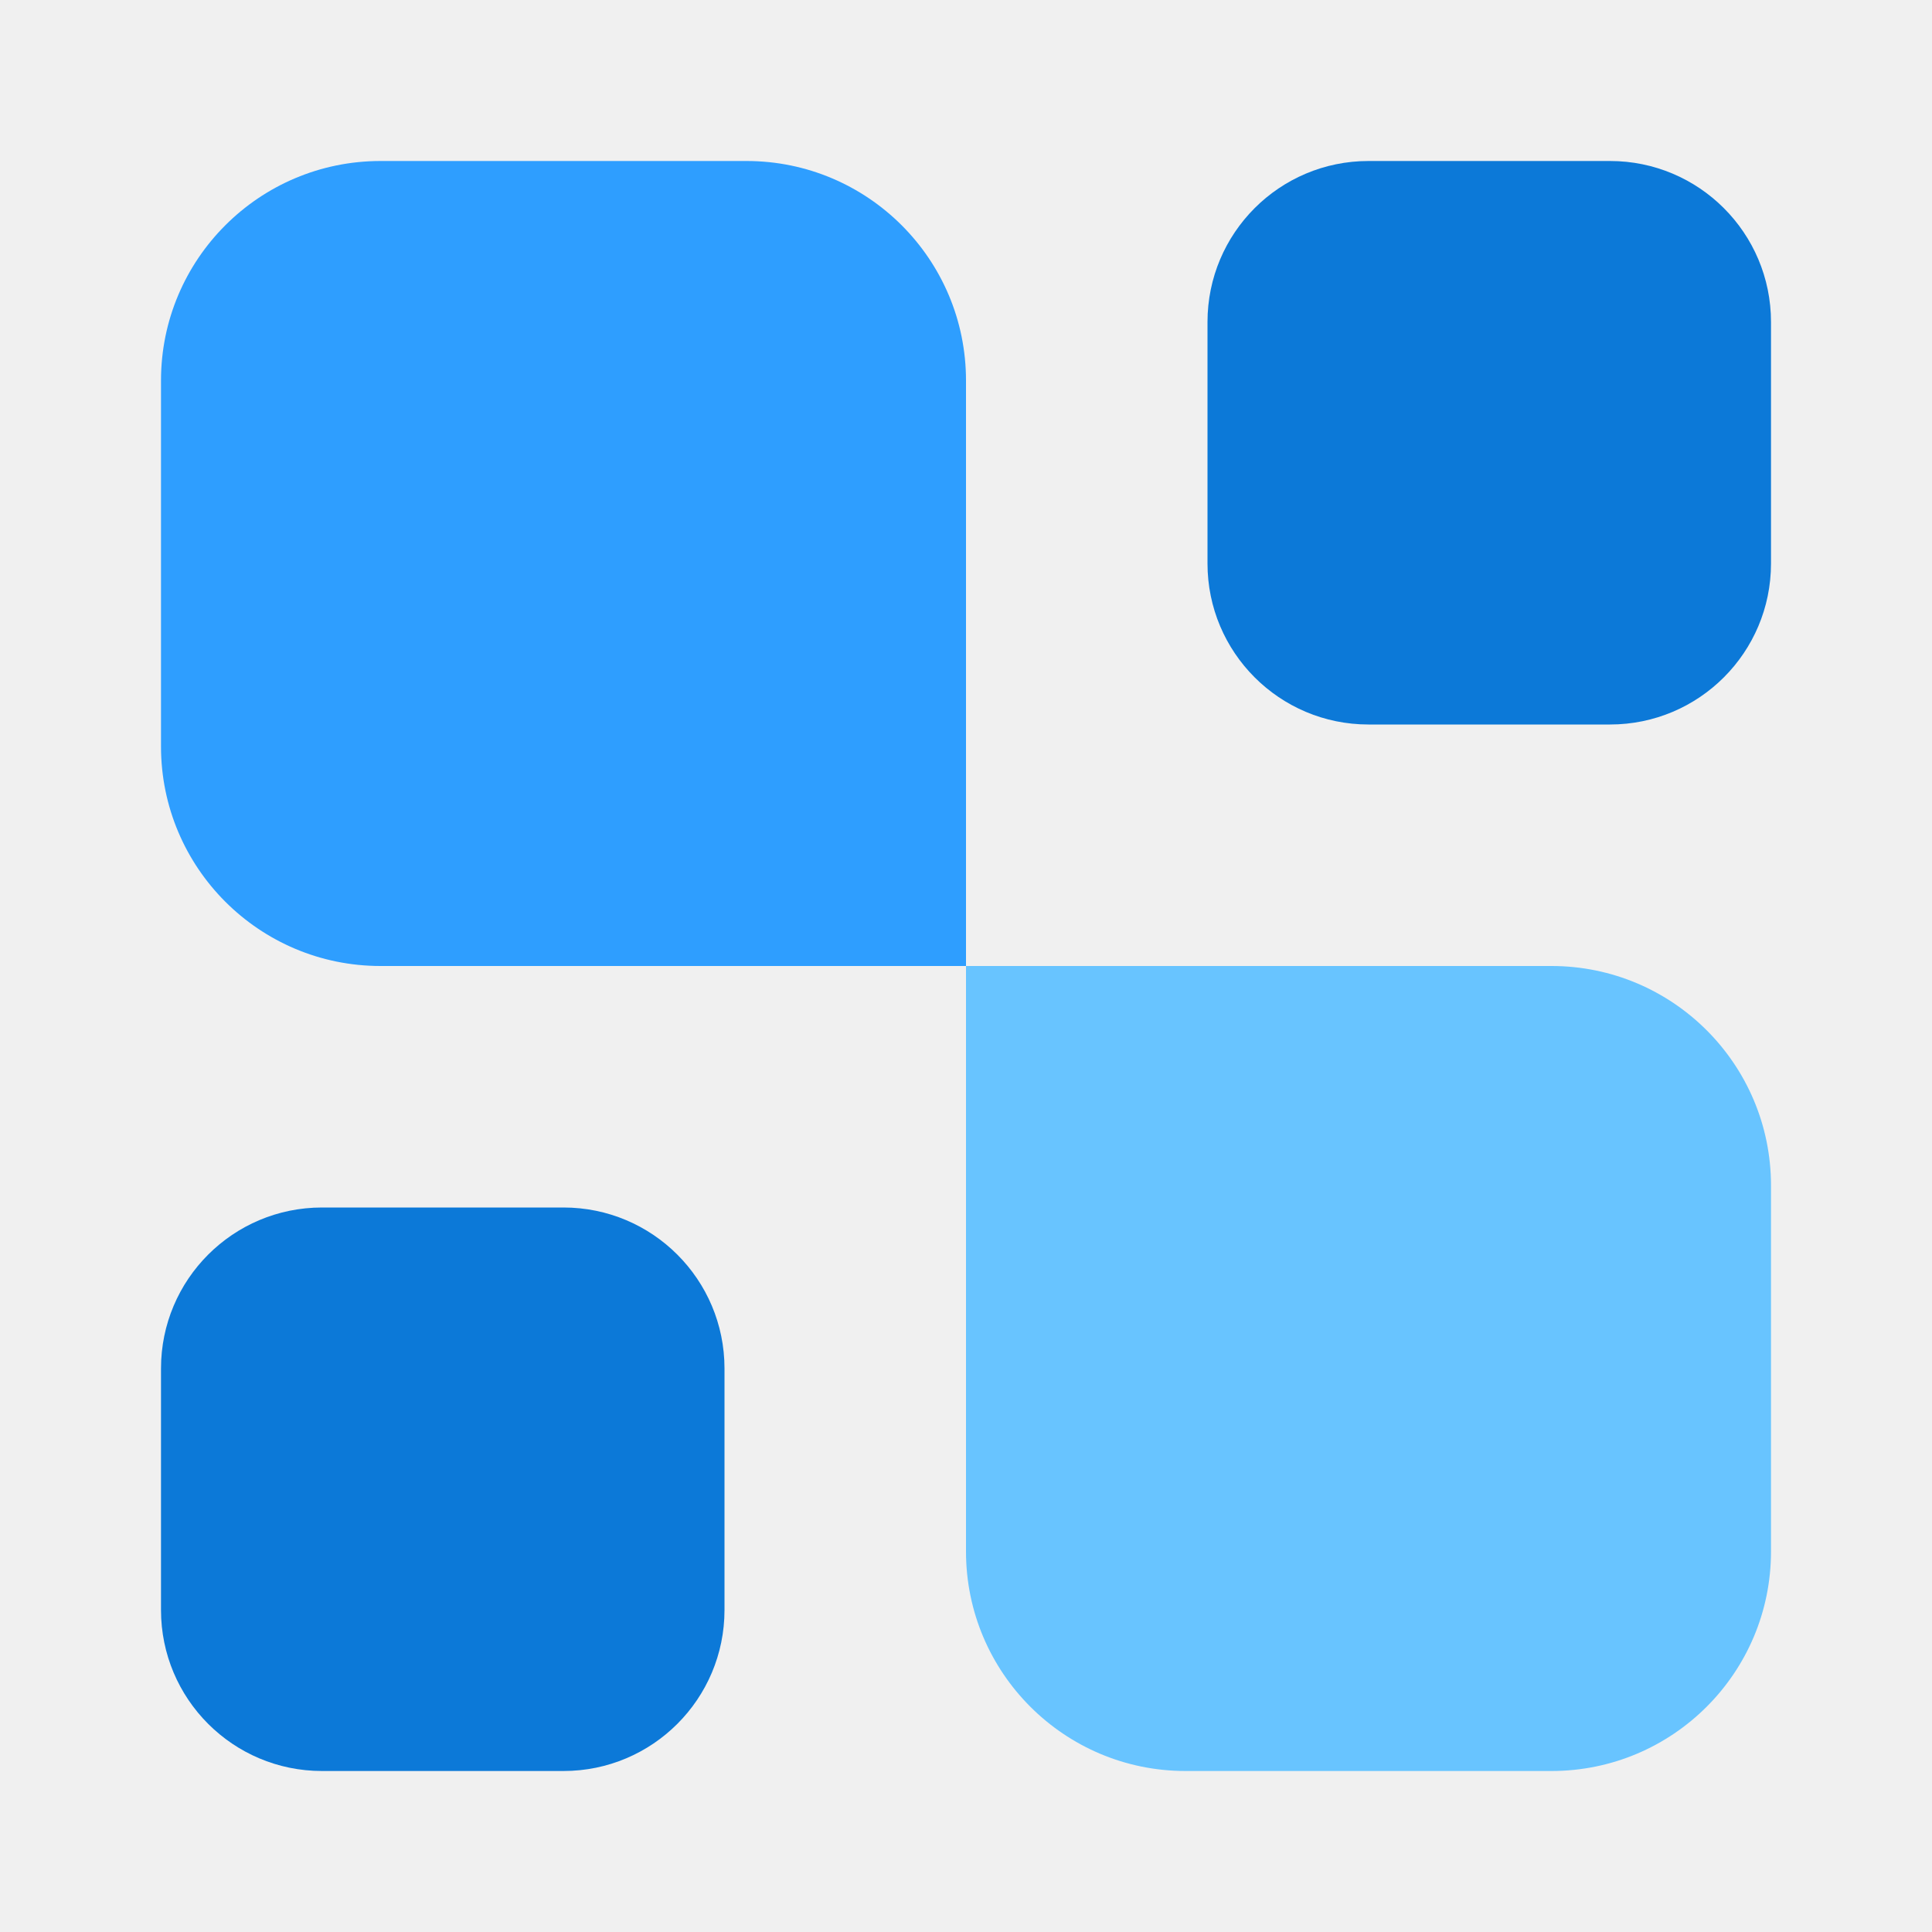
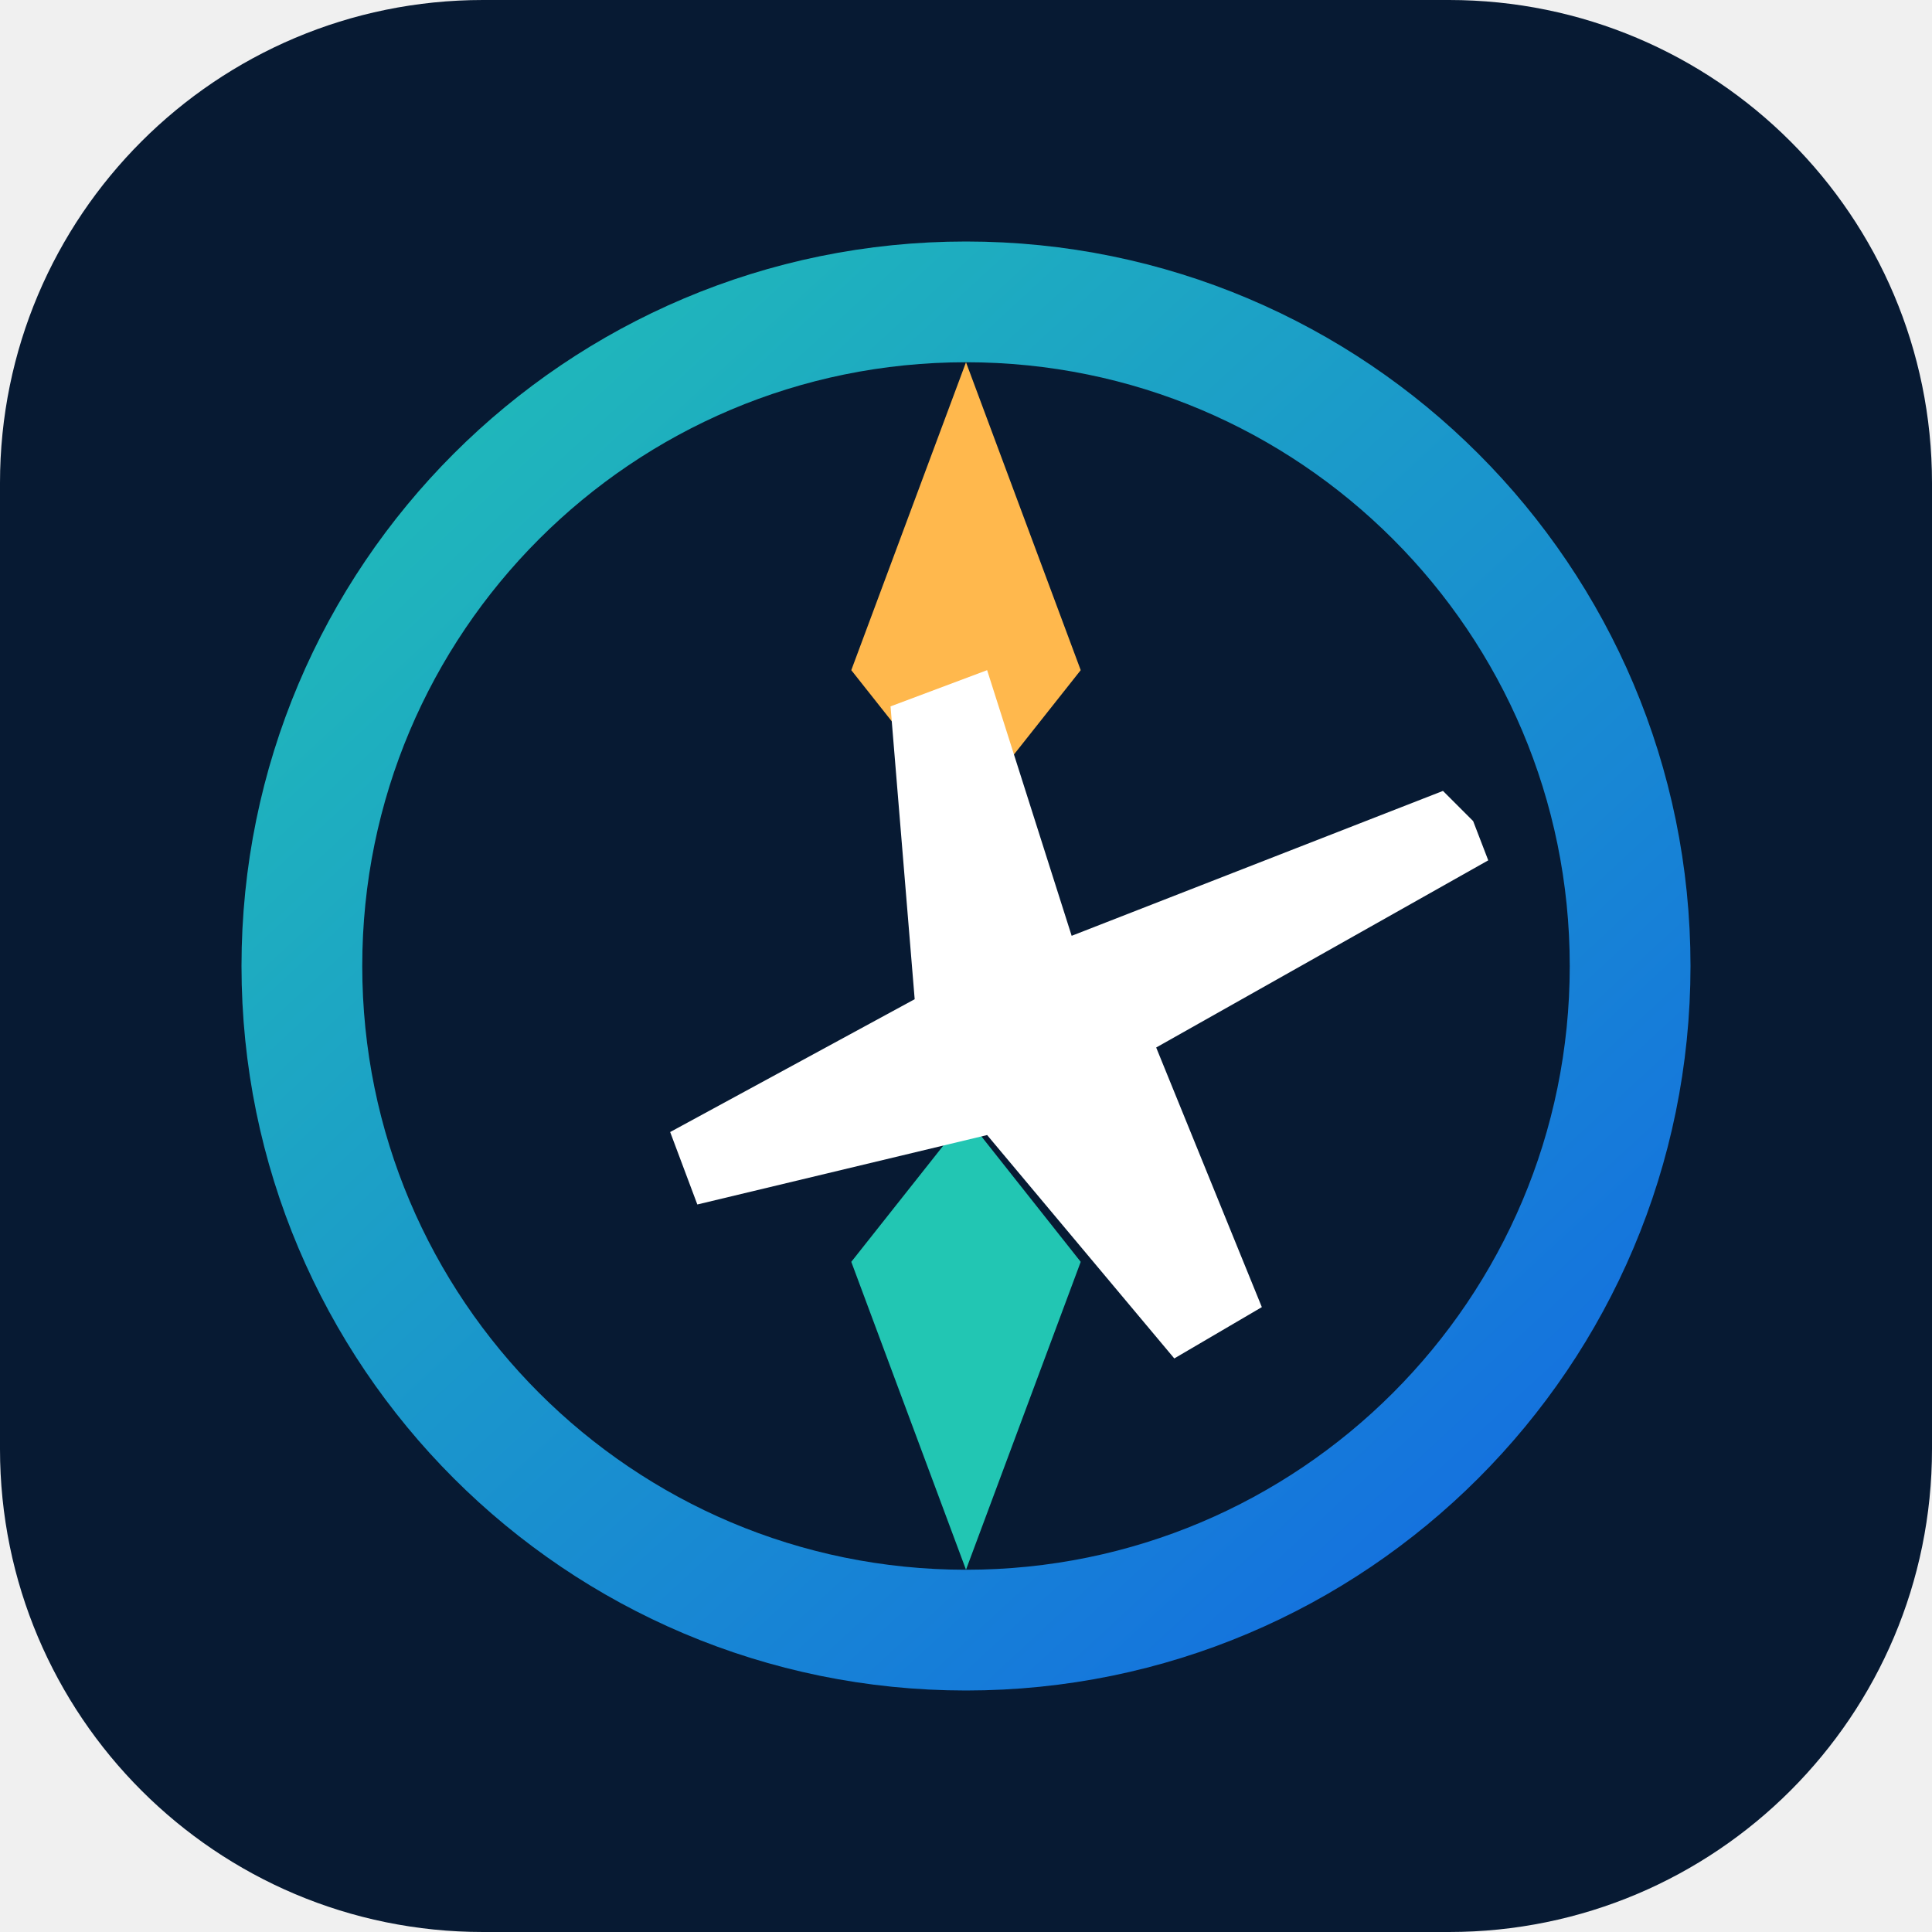
- <svg xmlns="http://www.w3.org/2000/svg" width="24" height="24" viewBox="0 0 24 24" fill="none">
-   <path d="M22 19.273C22 20.779 20.779 22 19.273 22H14.727C13.221 22 12 20.779 12 19.273V12H19.273C20.779 12 22 13.221 22 14.727V19.273Z" fill="#68C4FF" />
-   <path d="M20 2C21.105 2 22 2.895 22 4V7C22 8.105 21.105 9 20 9H17C15.895 9 15 8.105 15 7V4C15 2.895 15.895 2 17 2H20Z" fill="#0C79D8" />
-   <path d="M7 15C8.105 15 9 15.895 9 17V20C9 21.105 8.105 22 7 22H4C2.895 22 2 21.105 2 20V17C2 15.895 2.895 15 4 15H7Z" fill="#0C79D8" />
-   <path d="M12 12H4.727C3.221 12 2 10.779 2 9.273V4.727C2 3.221 3.221 2 4.727 2H9.273C10.779 2 12 3.221 12 4.727V12Z" fill="#2E9EFF" />
+ <svg xmlns="http://www.w3.org/2000/svg" viewBox="0 0 64 64">
+   <defs>
+     <linearGradient id="sky" x1="8" y1="6" x2="56" y2="58" gradientUnits="userSpaceOnUse">
+       <stop stop-color="#22C6B3" />
+       <stop offset="1" stop-color="#1263E6" />
+     </linearGradient>
+   </defs>
+   <rect width="64" height="64" rx="16" fill="#071A33" />
+   <circle cx="32" cy="32" r="22" fill="none" stroke="url(#sky)" stroke-width="4" />
+   <path d="M32 12l3.8 10.2L32 27l-3.8-4.8L32 12Z" fill="#FFB84D" />
+   <path d="M32 52l-3.8-10.2L32 37l3.8 4.8L32 52Z" fill="#22C6B3" />
+   <path d="M47.8 26.2 35.5 31l-2.8-8.8-3.2 1.2.8 9.7-8.1 4.4.9 2.4 9.6-2.3 6.2 7.4 2.9-1.7-3.5-8.6 11-6.2-.5-1.3Z" fill="#fff" />
</svg>
